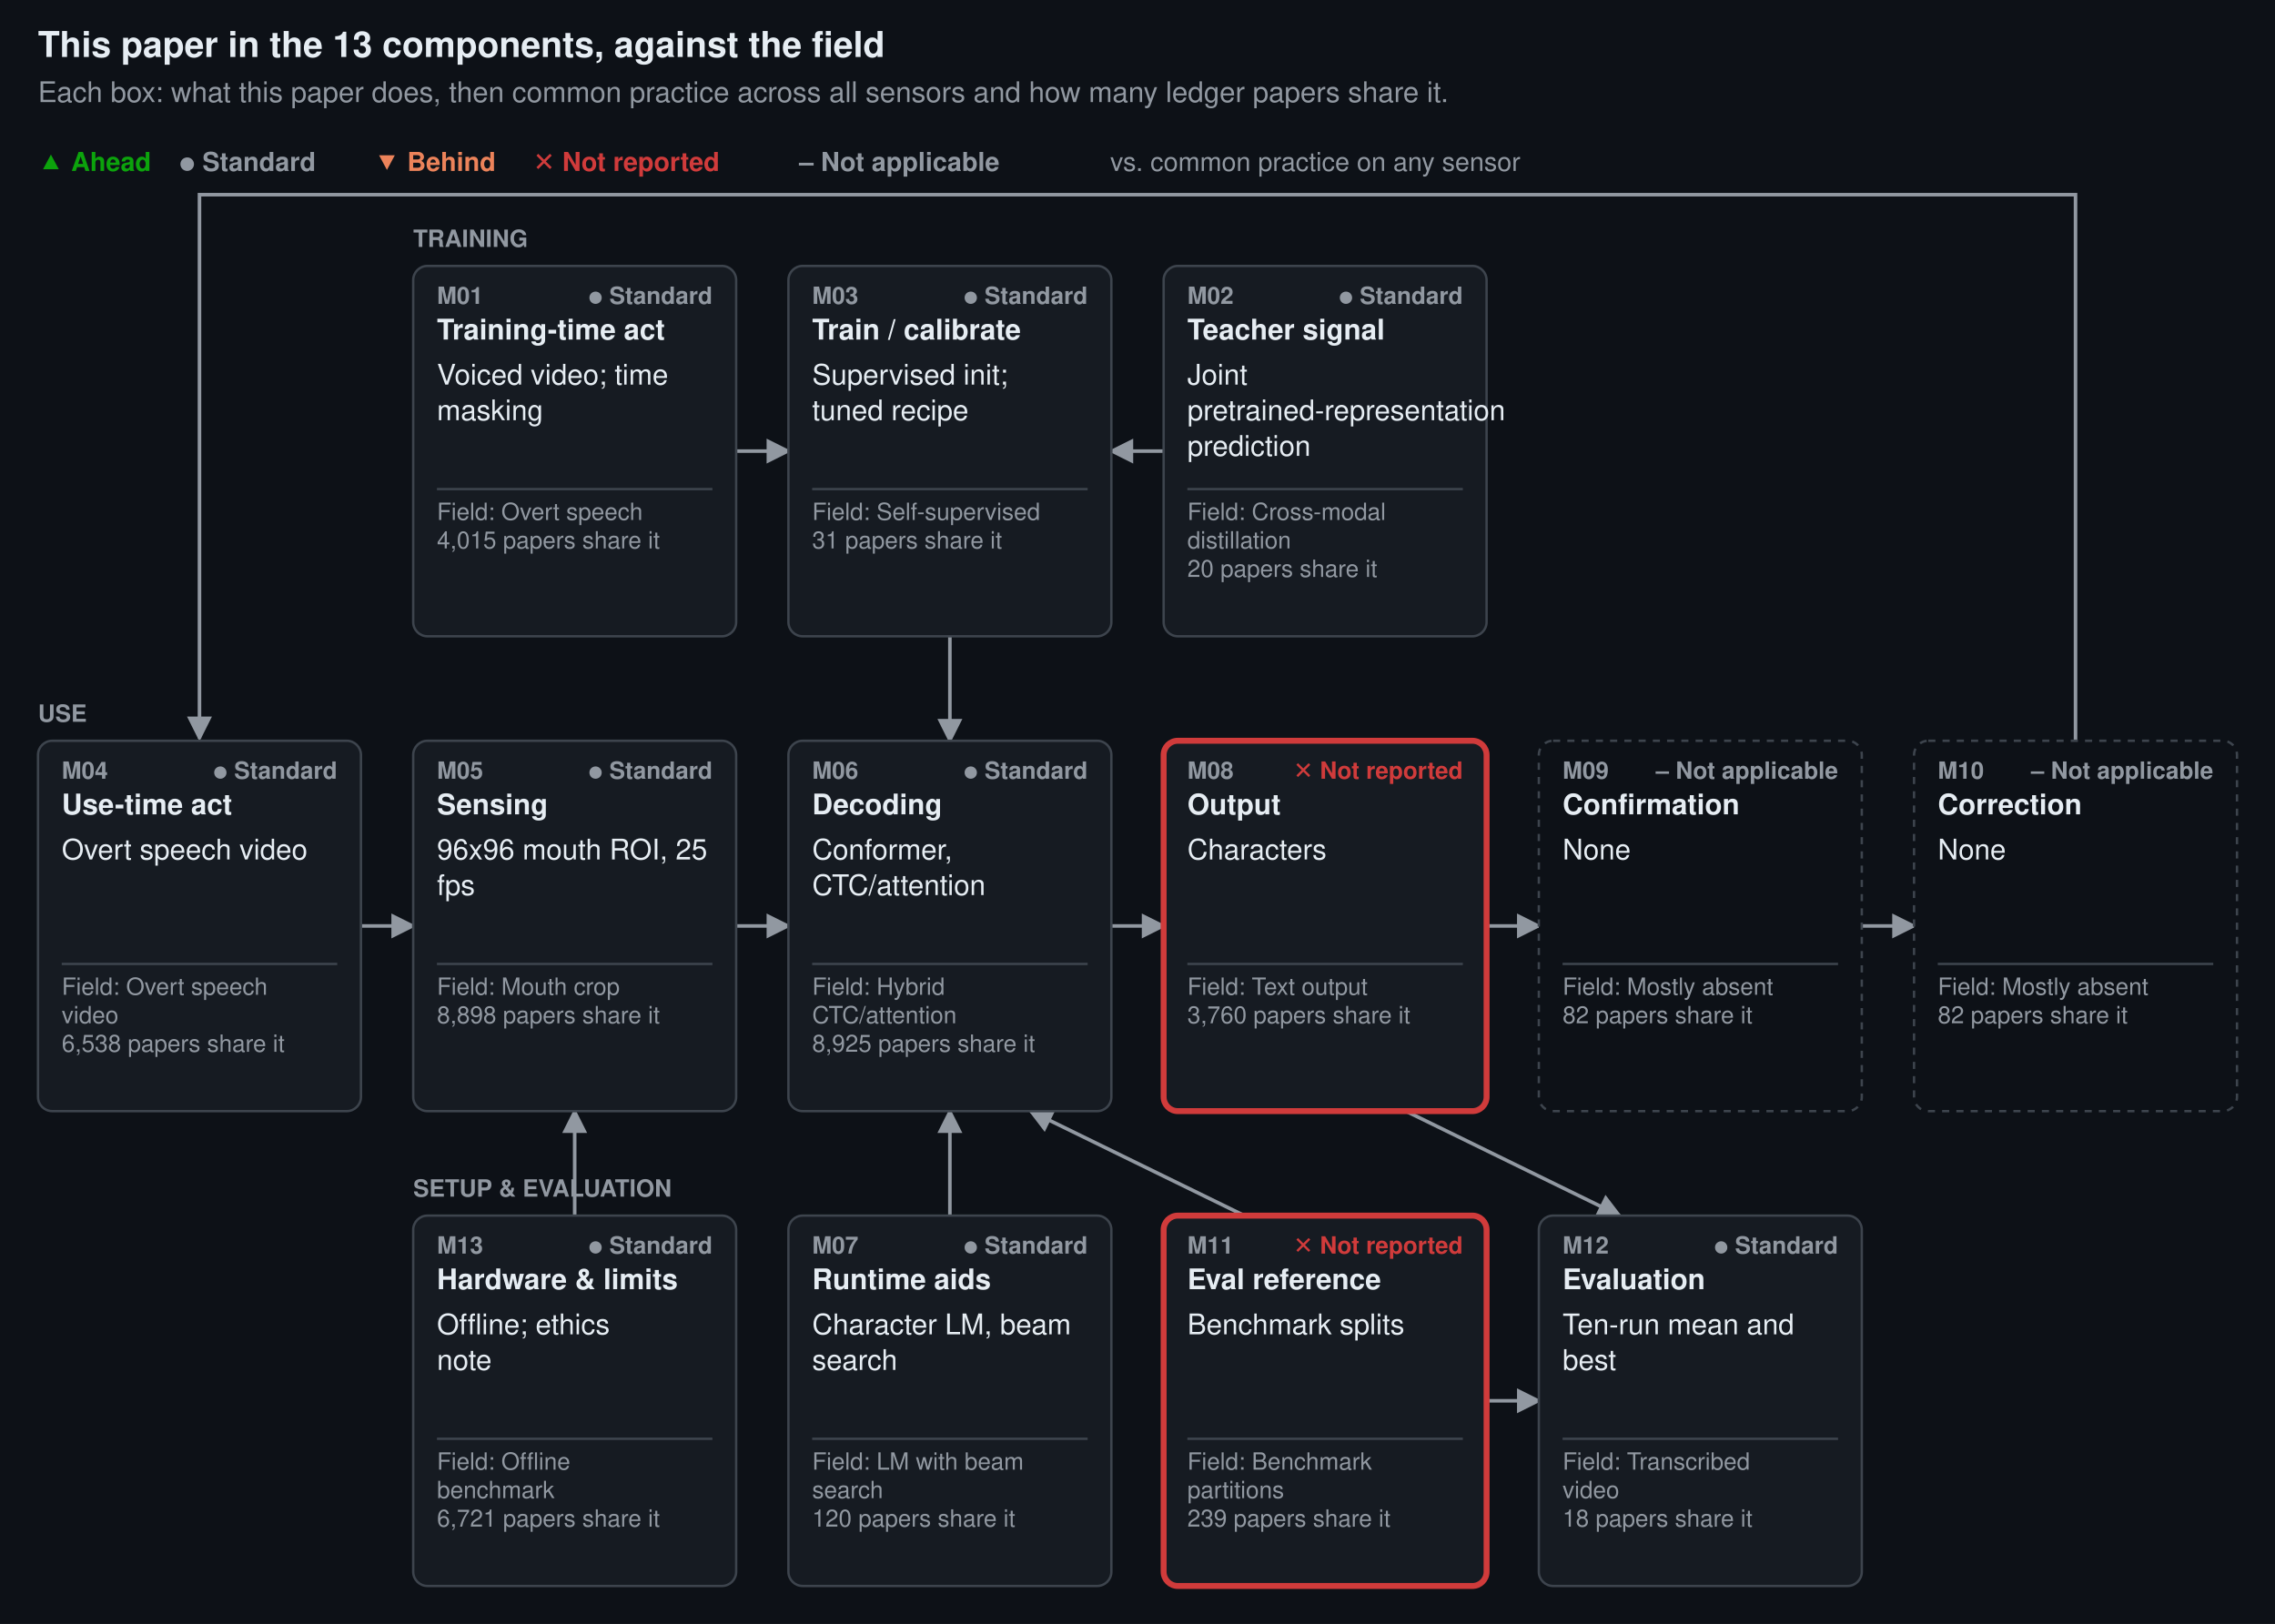
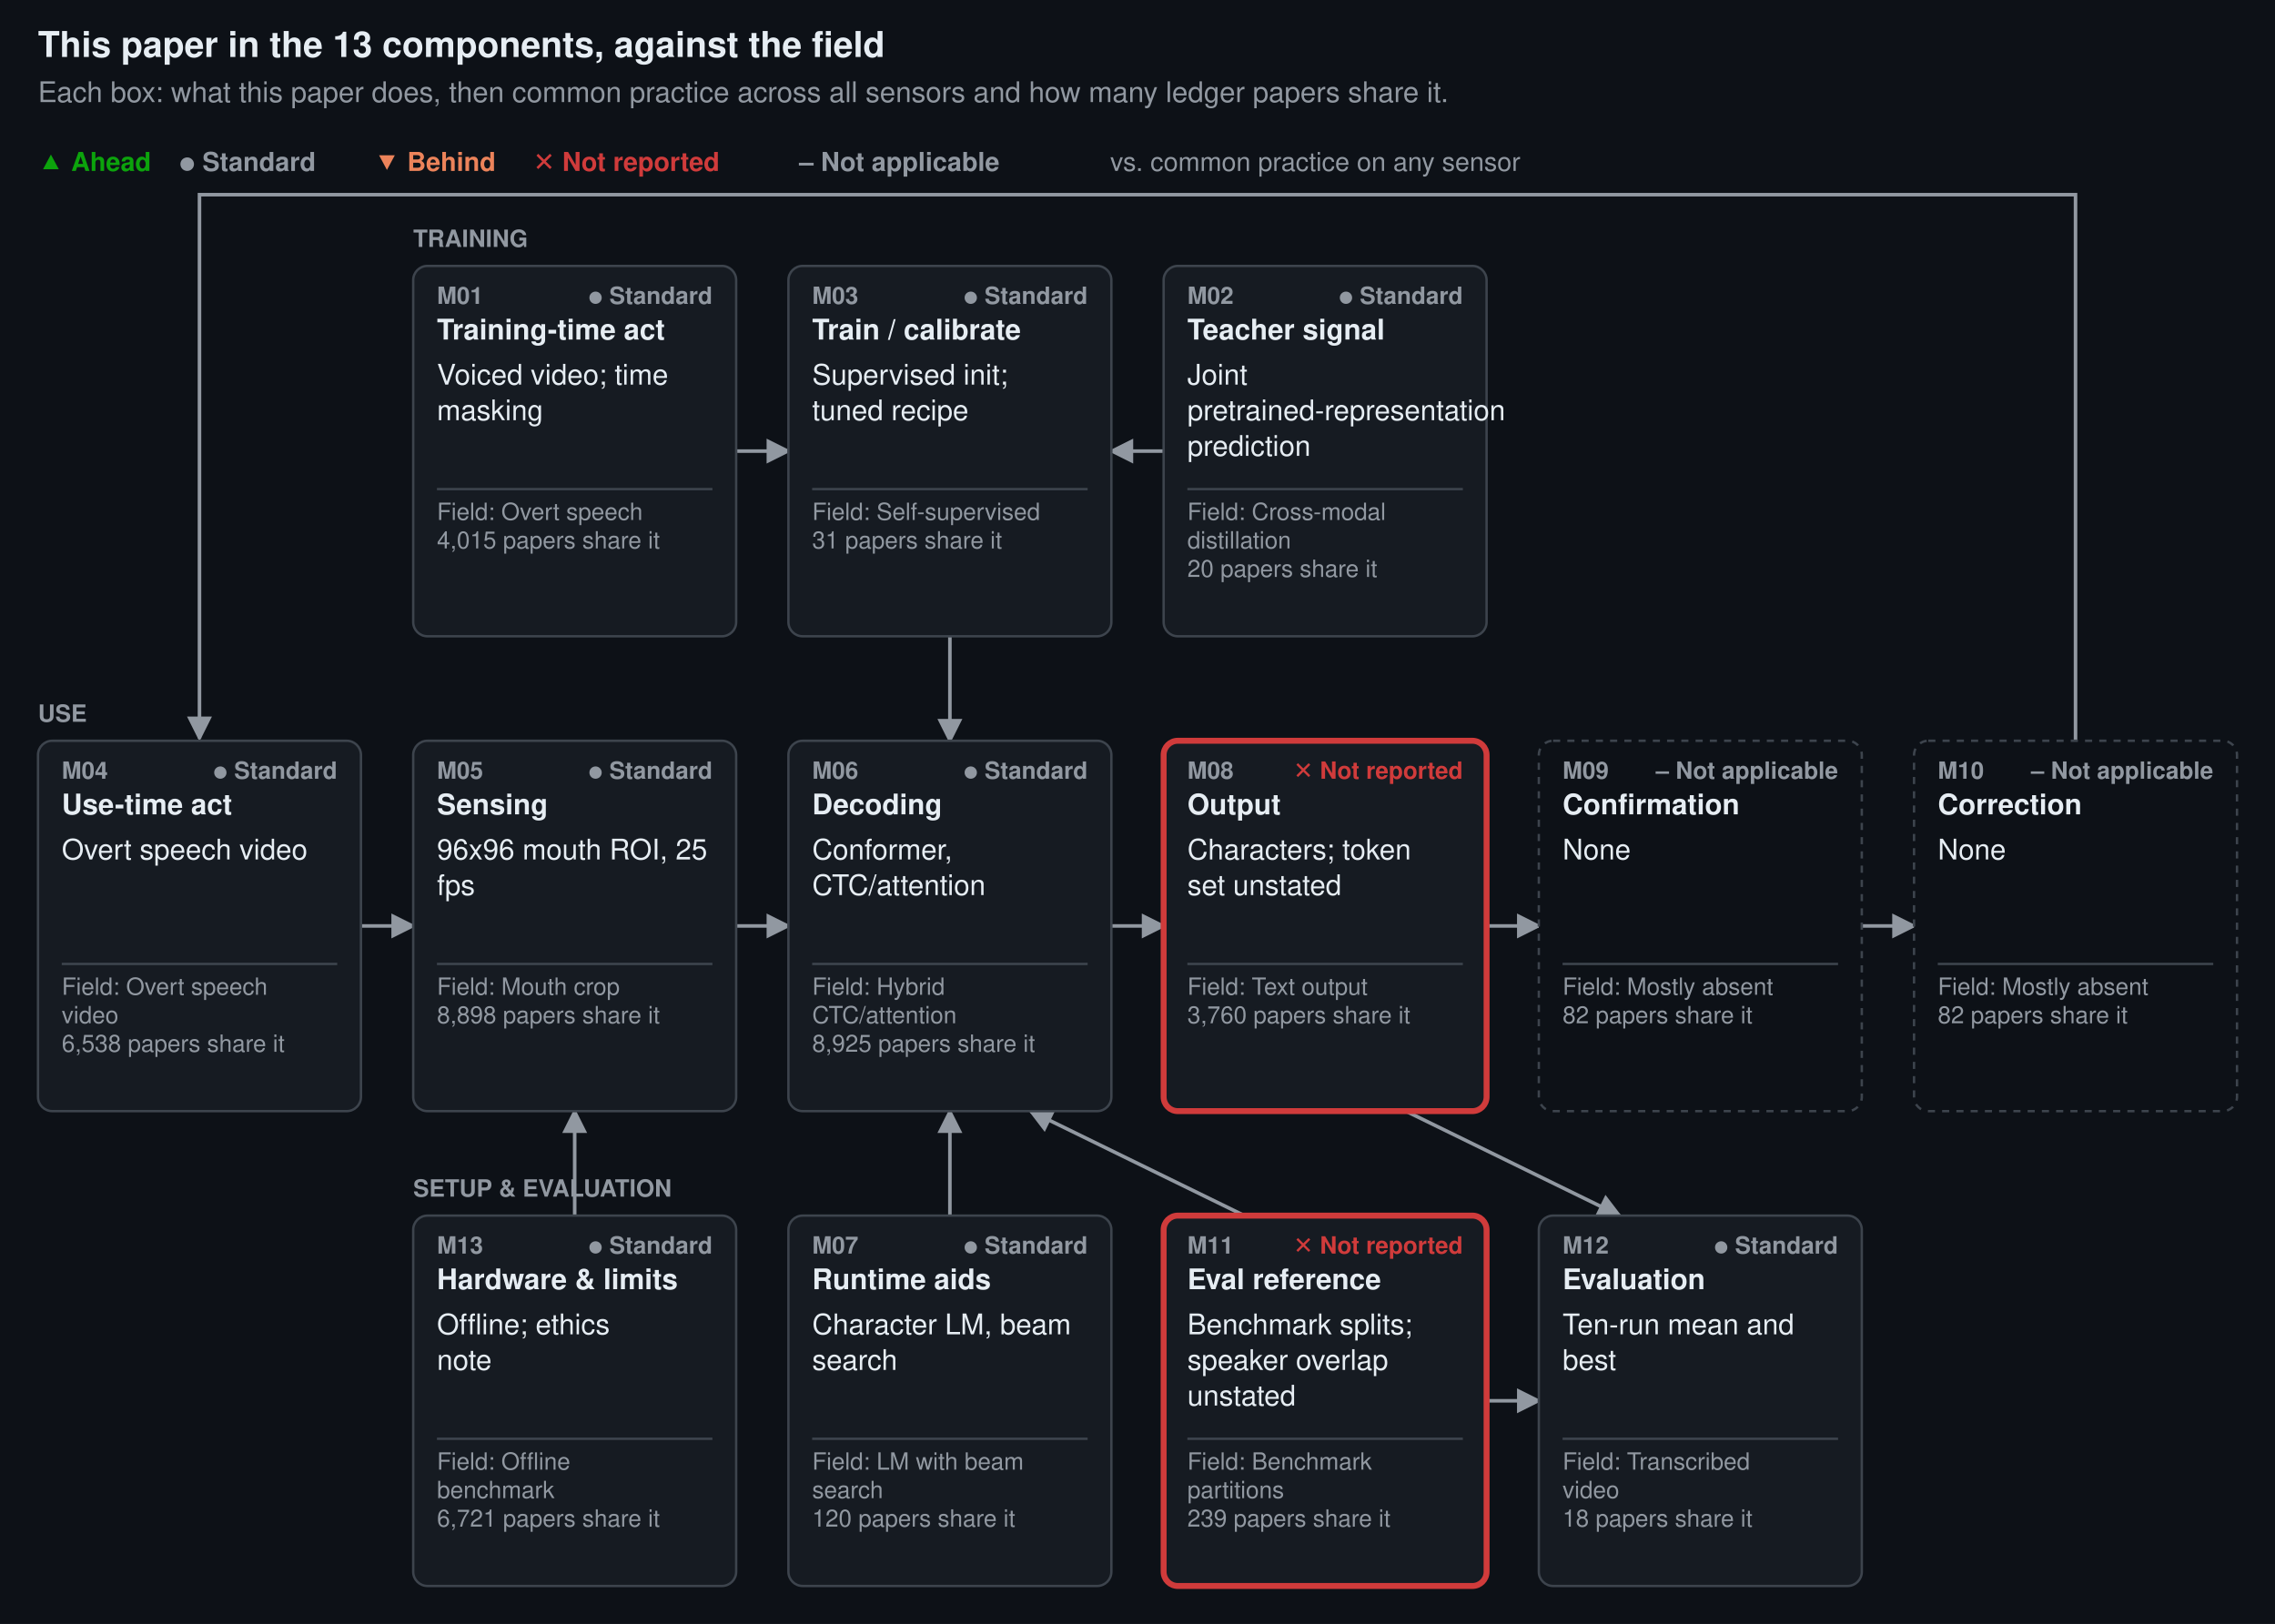
<svg xmlns="http://www.w3.org/2000/svg" width="958" height="684" viewBox="0 0 958 684" font-family="-apple-system, BlinkMacSystemFont, 'Segoe UI', Helvetica, Arial, sans-serif" role="img" aria-label="This paper in the 13 components, against the field">
  <rect width="958" height="684" fill="#0d1117" />
  <text x="16.0" y="24.0" font-size="15" fill="#e6edf3" text-anchor="start" font-weight="600">This paper in the 13 components, against the field</text>
  <text x="16.0" y="43.0" font-size="12" fill="#9198a1" text-anchor="start">Each box: what this paper does, then common practice across all sensors and how many ledger papers share it.</text>
  <defs>
    <marker id="a" viewBox="0 0 8 8" refX="7" refY="4" markerWidth="7" markerHeight="7" orient="auto">
      <path d="M0,0 L8,4 L0,8 Z" fill="#9198a1" />
    </marker>
  </defs>
  <path d="M310,190.0 L332,190.0" fill="none" stroke="#9198a1" stroke-width="1.5" marker-end="url(#a)" />
  <path d="M490,190.0 L468,190.0" fill="none" stroke="#9198a1" stroke-width="1.5" marker-end="url(#a)" />
  <path d="M400.0,268 L400.0,312" fill="none" stroke="#9198a1" stroke-width="1.5" marker-end="url(#a)" />
  <path d="M152,390.0 L174,390.0" fill="none" stroke="#9198a1" stroke-width="1.5" marker-end="url(#a)" />
  <path d="M310,390.0 L332,390.0" fill="none" stroke="#9198a1" stroke-width="1.5" marker-end="url(#a)" />
  <path d="M400.0,512 L400.0,468" fill="none" stroke="#9198a1" stroke-width="1.5" marker-end="url(#a)" />
  <path d="M468,390.0 L490,390.0" fill="none" stroke="#9198a1" stroke-width="1.5" marker-end="url(#a)" />
  <path d="M626,390.0 L648,390.0" fill="none" stroke="#9198a1" stroke-width="1.5" marker-end="url(#a)" />
  <path d="M784,390.0 L806,390.0" fill="none" stroke="#9198a1" stroke-width="1.5" marker-end="url(#a)" />
  <path d="M874.0,312 L874.0,82 L84.0,82 L84.0,311" fill="none" stroke="#9198a1" stroke-width="1.5" marker-end="url(#a)" />
  <path d="M592.0,468 L682.0,512" fill="none" stroke="#9198a1" stroke-width="1.5" marker-end="url(#a)" />
  <path d="M626,590.0 L648,590.0" fill="none" stroke="#9198a1" stroke-width="1.5" marker-end="url(#a)" />
  <path d="M524.0,512 L434.0,468" fill="none" stroke="#9198a1" stroke-width="1.5" marker-end="url(#a)" />
  <path d="M242.0,512 L242.0,468" fill="none" stroke="#9198a1" stroke-width="1.5" marker-end="url(#a)" />
  <text x="174.0" y="104.0" font-size="10" fill="#9198a1" text-anchor="start" font-weight="600">TRAINING</text>
  <text x="16.0" y="304.0" font-size="10" fill="#9198a1" text-anchor="start" font-weight="600">USE</text>
  <text x="174.0" y="504.0" font-size="10" fill="#9198a1" text-anchor="start" font-weight="600">SETUP &amp; EVALUATION</text>
  <rect x="174" y="112" width="136" height="156" rx="6" fill="#161b22" stroke="#3d444d" stroke-width="1" />
  <text x="184.0" y="162.0" font-size="12" fill="#e6edf3" text-anchor="start">Voiced video; time</text>
  <text x="184.0" y="177.0" font-size="12" fill="#e6edf3" text-anchor="start">masking</text>
  <line x1="184.0" y1="206.0" x2="300.0" y2="206.0" stroke="#3d444d" stroke-width="1" />
  <text x="184.0" y="219.0" font-size="10" fill="#9198a1" text-anchor="start">Field: Overt speech</text>
  <text x="184.0" y="231.0" font-size="10" fill="#9198a1" text-anchor="start">4,015 papers share it</text>
  <text x="300.0" y="128.0" font-size="10" fill="#9198a1" text-anchor="end" font-weight="700">● Standard</text>
  <text x="184.0" y="128.0" font-size="10" fill="#9198a1" text-anchor="start" font-weight="600">M01</text>
  <text x="184.0" y="143.0" font-size="12" fill="#e6edf3" text-anchor="start" font-weight="700">Training-time act</text>
  <rect x="332" y="112" width="136" height="156" rx="6" fill="#161b22" stroke="#3d444d" stroke-width="1" />
  <text x="342.0" y="162.0" font-size="12" fill="#e6edf3" text-anchor="start">Supervised init;</text>
  <text x="342.0" y="177.0" font-size="12" fill="#e6edf3" text-anchor="start">tuned recipe</text>
  <line x1="342.0" y1="206.0" x2="458.0" y2="206.0" stroke="#3d444d" stroke-width="1" />
  <text x="342.0" y="219.0" font-size="10" fill="#9198a1" text-anchor="start">Field: Self-supervised</text>
  <text x="342.0" y="231.0" font-size="10" fill="#9198a1" text-anchor="start">31 papers share it</text>
  <text x="458.0" y="128.0" font-size="10" fill="#9198a1" text-anchor="end" font-weight="700">● Standard</text>
  <text x="342.0" y="128.0" font-size="10" fill="#9198a1" text-anchor="start" font-weight="600">M03</text>
  <text x="342.0" y="143.0" font-size="12" fill="#e6edf3" text-anchor="start" font-weight="700">Train / calibrate</text>
  <rect x="490" y="112" width="136" height="156" rx="6" fill="#161b22" stroke="#3d444d" stroke-width="1" />
  <text x="500.0" y="162.0" font-size="12" fill="#e6edf3" text-anchor="start">Joint</text>
  <text x="500.0" y="177.0" font-size="12" fill="#e6edf3" text-anchor="start">pretrained-representation</text>
  <text x="500.0" y="192.0" font-size="12" fill="#e6edf3" text-anchor="start">prediction</text>
  <line x1="500.0" y1="206.0" x2="616.0" y2="206.0" stroke="#3d444d" stroke-width="1" />
  <text x="500.0" y="219.0" font-size="10" fill="#9198a1" text-anchor="start">Field: Cross-modal</text>
  <text x="500.0" y="231.0" font-size="10" fill="#9198a1" text-anchor="start">distillation</text>
  <text x="500.0" y="243.0" font-size="10" fill="#9198a1" text-anchor="start">20 papers share it</text>
  <text x="616.0" y="128.0" font-size="10" fill="#9198a1" text-anchor="end" font-weight="700">● Standard</text>
  <text x="500.0" y="128.0" font-size="10" fill="#9198a1" text-anchor="start" font-weight="600">M02</text>
  <text x="500.0" y="143.0" font-size="12" fill="#e6edf3" text-anchor="start" font-weight="700">Teacher signal</text>
  <rect x="16" y="312" width="136" height="156" rx="6" fill="#161b22" stroke="#3d444d" stroke-width="1" />
  <text x="26.0" y="362.0" font-size="12" fill="#e6edf3" text-anchor="start">Overt speech video</text>
  <line x1="26.0" y1="406.0" x2="142.0" y2="406.0" stroke="#3d444d" stroke-width="1" />
  <text x="26.0" y="419.0" font-size="10" fill="#9198a1" text-anchor="start">Field: Overt speech</text>
  <text x="26.0" y="431.0" font-size="10" fill="#9198a1" text-anchor="start">video</text>
  <text x="26.0" y="443.0" font-size="10" fill="#9198a1" text-anchor="start">6,538 papers share it</text>
  <text x="142.0" y="328.0" font-size="10" fill="#9198a1" text-anchor="end" font-weight="700">● Standard</text>
  <text x="26.0" y="328.0" font-size="10" fill="#9198a1" text-anchor="start" font-weight="600">M04</text>
  <text x="26.0" y="343.0" font-size="12" fill="#e6edf3" text-anchor="start" font-weight="700">Use-time act</text>
  <rect x="174" y="312" width="136" height="156" rx="6" fill="#161b22" stroke="#3d444d" stroke-width="1" />
  <text x="184.0" y="362.0" font-size="12" fill="#e6edf3" text-anchor="start">96x96 mouth ROI, 25</text>
  <text x="184.0" y="377.0" font-size="12" fill="#e6edf3" text-anchor="start">fps</text>
  <line x1="184.0" y1="406.0" x2="300.0" y2="406.0" stroke="#3d444d" stroke-width="1" />
  <text x="184.0" y="419.0" font-size="10" fill="#9198a1" text-anchor="start">Field: Mouth crop</text>
  <text x="184.0" y="431.0" font-size="10" fill="#9198a1" text-anchor="start">8,898 papers share it</text>
  <text x="300.0" y="328.0" font-size="10" fill="#9198a1" text-anchor="end" font-weight="700">● Standard</text>
  <text x="184.0" y="328.0" font-size="10" fill="#9198a1" text-anchor="start" font-weight="600">M05</text>
  <text x="184.0" y="343.0" font-size="12" fill="#e6edf3" text-anchor="start" font-weight="700">Sensing</text>
  <rect x="332" y="312" width="136" height="156" rx="6" fill="#161b22" stroke="#3d444d" stroke-width="1" />
  <text x="342.0" y="362.0" font-size="12" fill="#e6edf3" text-anchor="start">Conformer,</text>
  <text x="342.0" y="377.0" font-size="12" fill="#e6edf3" text-anchor="start">CTC/attention</text>
  <line x1="342.0" y1="406.0" x2="458.0" y2="406.0" stroke="#3d444d" stroke-width="1" />
  <text x="342.0" y="419.0" font-size="10" fill="#9198a1" text-anchor="start">Field: Hybrid</text>
  <text x="342.0" y="431.0" font-size="10" fill="#9198a1" text-anchor="start">CTC/attention</text>
  <text x="342.0" y="443.0" font-size="10" fill="#9198a1" text-anchor="start">8,925 papers share it</text>
  <text x="458.0" y="328.0" font-size="10" fill="#9198a1" text-anchor="end" font-weight="700">● Standard</text>
  <text x="342.0" y="328.0" font-size="10" fill="#9198a1" text-anchor="start" font-weight="600">M06</text>
  <text x="342.0" y="343.0" font-size="12" fill="#e6edf3" text-anchor="start" font-weight="700">Decoding</text>
  <rect x="490" y="312" width="136" height="156" rx="6" fill="#161b22" stroke="#d03b3b" stroke-width="2.5" />
-   <text x="500.0" y="362.0" font-size="12" fill="#e6edf3" text-anchor="start">Characters</text>
+   <text x="500.0" y="362.0" font-size="12" fill="#e6edf3" text-anchor="start">Characters; token</text>
+   <text x="500.0" y="377.0" font-size="12" fill="#e6edf3" text-anchor="start">set unstated</text>
  <line x1="500.0" y1="406.0" x2="616.0" y2="406.0" stroke="#3d444d" stroke-width="1" />
  <text x="500.0" y="419.0" font-size="10" fill="#9198a1" text-anchor="start">Field: Text output</text>
  <text x="500.0" y="431.0" font-size="10" fill="#9198a1" text-anchor="start">3,760 papers share it</text>
  <text x="616.0" y="328.0" font-size="10" fill="#d03b3b" text-anchor="end" font-weight="700">✕ Not reported</text>
  <text x="500.0" y="328.0" font-size="10" fill="#9198a1" text-anchor="start" font-weight="600">M08</text>
  <text x="500.0" y="343.0" font-size="12" fill="#e6edf3" text-anchor="start" font-weight="700">Output</text>
  <rect x="648" y="312" width="136" height="156" rx="6" fill="#0d1117" stroke="#3d444d" stroke-width="1" stroke-dasharray="3 3" />
  <text x="658.0" y="362.0" font-size="12" fill="#e6edf3" text-anchor="start">None</text>
  <line x1="658.0" y1="406.0" x2="774.0" y2="406.0" stroke="#3d444d" stroke-width="1" />
  <text x="658.0" y="419.0" font-size="10" fill="#9198a1" text-anchor="start">Field: Mostly absent</text>
  <text x="658.0" y="431.0" font-size="10" fill="#9198a1" text-anchor="start">82 papers share it</text>
  <text x="774.0" y="328.0" font-size="10" fill="#9198a1" text-anchor="end" font-weight="700">– Not applicable</text>
  <text x="658.0" y="328.0" font-size="10" fill="#9198a1" text-anchor="start" font-weight="600">M09</text>
  <text x="658.0" y="343.0" font-size="12" fill="#e6edf3" text-anchor="start" font-weight="700">Confirmation</text>
  <rect x="806" y="312" width="136" height="156" rx="6" fill="#0d1117" stroke="#3d444d" stroke-width="1" stroke-dasharray="3 3" />
  <text x="816.0" y="362.0" font-size="12" fill="#e6edf3" text-anchor="start">None</text>
  <line x1="816.0" y1="406.0" x2="932.0" y2="406.0" stroke="#3d444d" stroke-width="1" />
  <text x="816.0" y="419.0" font-size="10" fill="#9198a1" text-anchor="start">Field: Mostly absent</text>
  <text x="816.0" y="431.0" font-size="10" fill="#9198a1" text-anchor="start">82 papers share it</text>
  <text x="932.0" y="328.0" font-size="10" fill="#9198a1" text-anchor="end" font-weight="700">– Not applicable</text>
  <text x="816.0" y="328.0" font-size="10" fill="#9198a1" text-anchor="start" font-weight="600">M10</text>
  <text x="816.0" y="343.0" font-size="12" fill="#e6edf3" text-anchor="start" font-weight="700">Correction</text>
  <rect x="174" y="512" width="136" height="156" rx="6" fill="#161b22" stroke="#3d444d" stroke-width="1" />
  <text x="184.0" y="562.0" font-size="12" fill="#e6edf3" text-anchor="start">Offline; ethics</text>
  <text x="184.0" y="577.0" font-size="12" fill="#e6edf3" text-anchor="start">note</text>
  <line x1="184.0" y1="606.0" x2="300.0" y2="606.0" stroke="#3d444d" stroke-width="1" />
  <text x="184.0" y="619.0" font-size="10" fill="#9198a1" text-anchor="start">Field: Offline</text>
  <text x="184.0" y="631.0" font-size="10" fill="#9198a1" text-anchor="start">benchmark</text>
  <text x="184.0" y="643.0" font-size="10" fill="#9198a1" text-anchor="start">6,721 papers share it</text>
  <text x="300.0" y="528.0" font-size="10" fill="#9198a1" text-anchor="end" font-weight="700">● Standard</text>
  <text x="184.0" y="528.0" font-size="10" fill="#9198a1" text-anchor="start" font-weight="600">M13</text>
  <text x="184.0" y="543.0" font-size="12" fill="#e6edf3" text-anchor="start" font-weight="700">Hardware &amp; limits</text>
  <rect x="332" y="512" width="136" height="156" rx="6" fill="#161b22" stroke="#3d444d" stroke-width="1" />
  <text x="342.0" y="562.0" font-size="12" fill="#e6edf3" text-anchor="start">Character LM, beam</text>
  <text x="342.0" y="577.0" font-size="12" fill="#e6edf3" text-anchor="start">search</text>
  <line x1="342.0" y1="606.0" x2="458.0" y2="606.0" stroke="#3d444d" stroke-width="1" />
  <text x="342.0" y="619.0" font-size="10" fill="#9198a1" text-anchor="start">Field: LM with beam</text>
  <text x="342.0" y="631.0" font-size="10" fill="#9198a1" text-anchor="start">search</text>
  <text x="342.0" y="643.0" font-size="10" fill="#9198a1" text-anchor="start">120 papers share it</text>
  <text x="458.0" y="528.0" font-size="10" fill="#9198a1" text-anchor="end" font-weight="700">● Standard</text>
  <text x="342.0" y="528.0" font-size="10" fill="#9198a1" text-anchor="start" font-weight="600">M07</text>
  <text x="342.0" y="543.0" font-size="12" fill="#e6edf3" text-anchor="start" font-weight="700">Runtime aids</text>
  <rect x="490" y="512" width="136" height="156" rx="6" fill="#161b22" stroke="#d03b3b" stroke-width="2.5" />
-   <text x="500.0" y="562.0" font-size="12" fill="#e6edf3" text-anchor="start">Benchmark splits</text>
+   <text x="500.0" y="562.0" font-size="12" fill="#e6edf3" text-anchor="start">Benchmark splits;</text>
+   <text x="500.0" y="577.0" font-size="12" fill="#e6edf3" text-anchor="start">speaker overlap</text>
+   <text x="500.0" y="592.0" font-size="12" fill="#e6edf3" text-anchor="start">unstated</text>
  <line x1="500.0" y1="606.0" x2="616.0" y2="606.0" stroke="#3d444d" stroke-width="1" />
  <text x="500.0" y="619.0" font-size="10" fill="#9198a1" text-anchor="start">Field: Benchmark</text>
  <text x="500.0" y="631.0" font-size="10" fill="#9198a1" text-anchor="start">partitions</text>
  <text x="500.0" y="643.0" font-size="10" fill="#9198a1" text-anchor="start">239 papers share it</text>
  <text x="616.0" y="528.0" font-size="10" fill="#d03b3b" text-anchor="end" font-weight="700">✕ Not reported</text>
  <text x="500.0" y="528.0" font-size="10" fill="#9198a1" text-anchor="start" font-weight="600">M11</text>
  <text x="500.0" y="543.0" font-size="12" fill="#e6edf3" text-anchor="start" font-weight="700">Eval reference</text>
  <rect x="648" y="512" width="136" height="156" rx="6" fill="#161b22" stroke="#3d444d" stroke-width="1" />
  <text x="658.0" y="562.0" font-size="12" fill="#e6edf3" text-anchor="start">Ten-run mean and</text>
  <text x="658.0" y="577.0" font-size="12" fill="#e6edf3" text-anchor="start">best</text>
  <line x1="658.0" y1="606.0" x2="774.0" y2="606.0" stroke="#3d444d" stroke-width="1" />
  <text x="658.0" y="619.0" font-size="10" fill="#9198a1" text-anchor="start">Field: Transcribed</text>
  <text x="658.0" y="631.0" font-size="10" fill="#9198a1" text-anchor="start">video</text>
  <text x="658.0" y="643.0" font-size="10" fill="#9198a1" text-anchor="start">18 papers share it</text>
  <text x="774.0" y="528.0" font-size="10" fill="#9198a1" text-anchor="end" font-weight="700">● Standard</text>
  <text x="658.0" y="528.0" font-size="10" fill="#9198a1" text-anchor="start" font-weight="600">M12</text>
  <text x="658.0" y="543.0" font-size="12" fill="#e6edf3" text-anchor="start" font-weight="700">Evaluation</text>
  <text x="16.0" y="72.0" font-size="11" fill="#0ca30c" text-anchor="start" font-weight="700">▲ Ahead</text>
  <text x="75.5" y="72.0" font-size="11" fill="#9198a1" text-anchor="start" font-weight="700">● Standard</text>
  <text x="157.5" y="72.0" font-size="11" fill="#ec835a" text-anchor="start" font-weight="700">▼ Behind</text>
  <text x="224.5" y="72.0" font-size="11" fill="#d03b3b" text-anchor="start" font-weight="700">✕ Not reported</text>
  <text x="336.5" y="72.0" font-size="11" fill="#9198a1" text-anchor="start" font-weight="700">– Not applicable</text>
  <text x="467.5" y="72.0" font-size="11" fill="#9198a1" text-anchor="start">vs. common practice on any sensor</text>
</svg>
